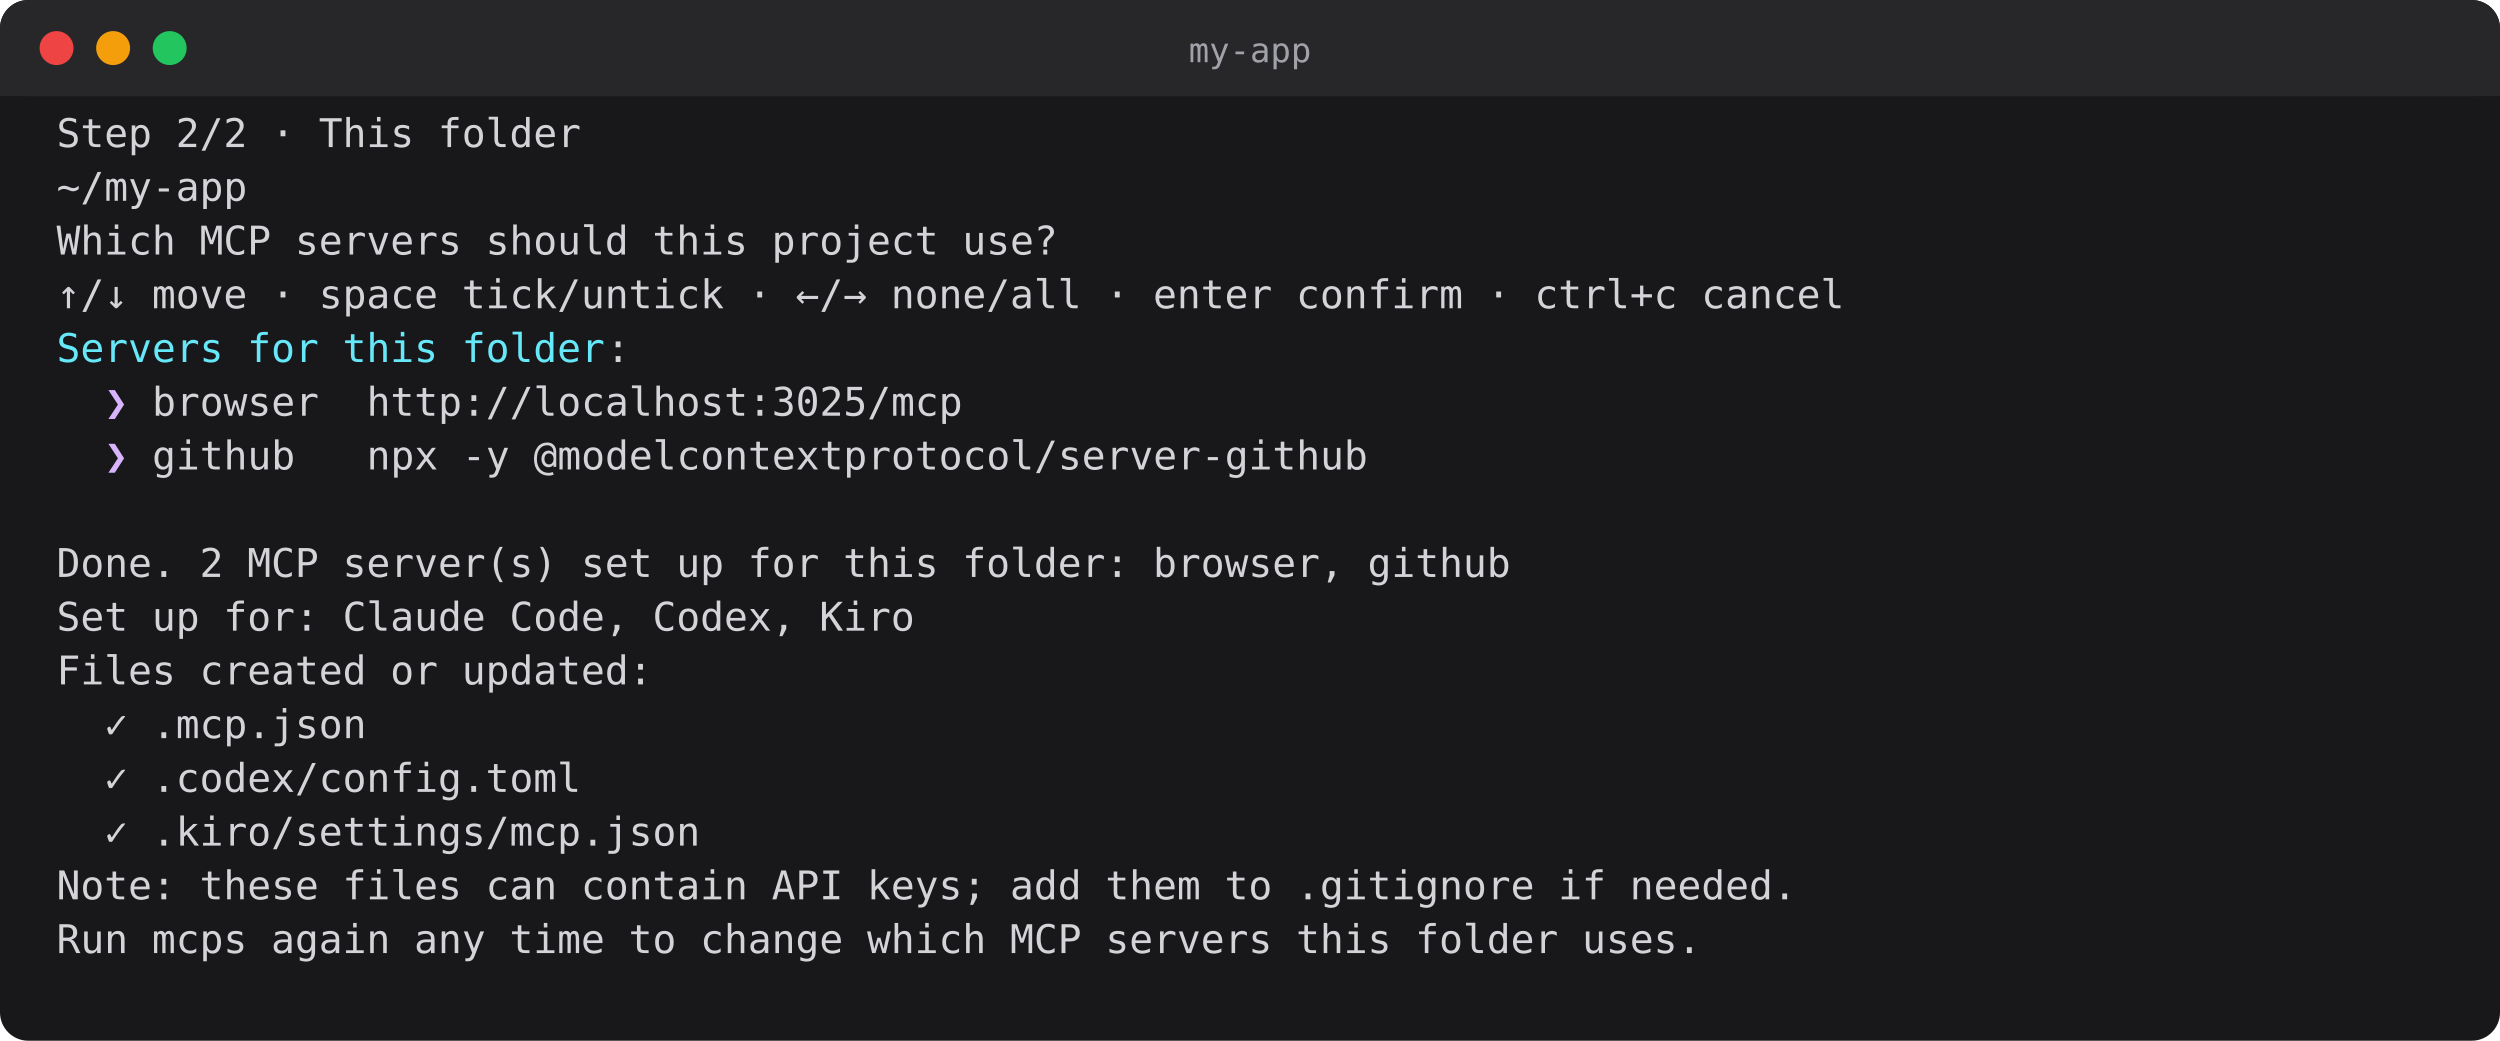
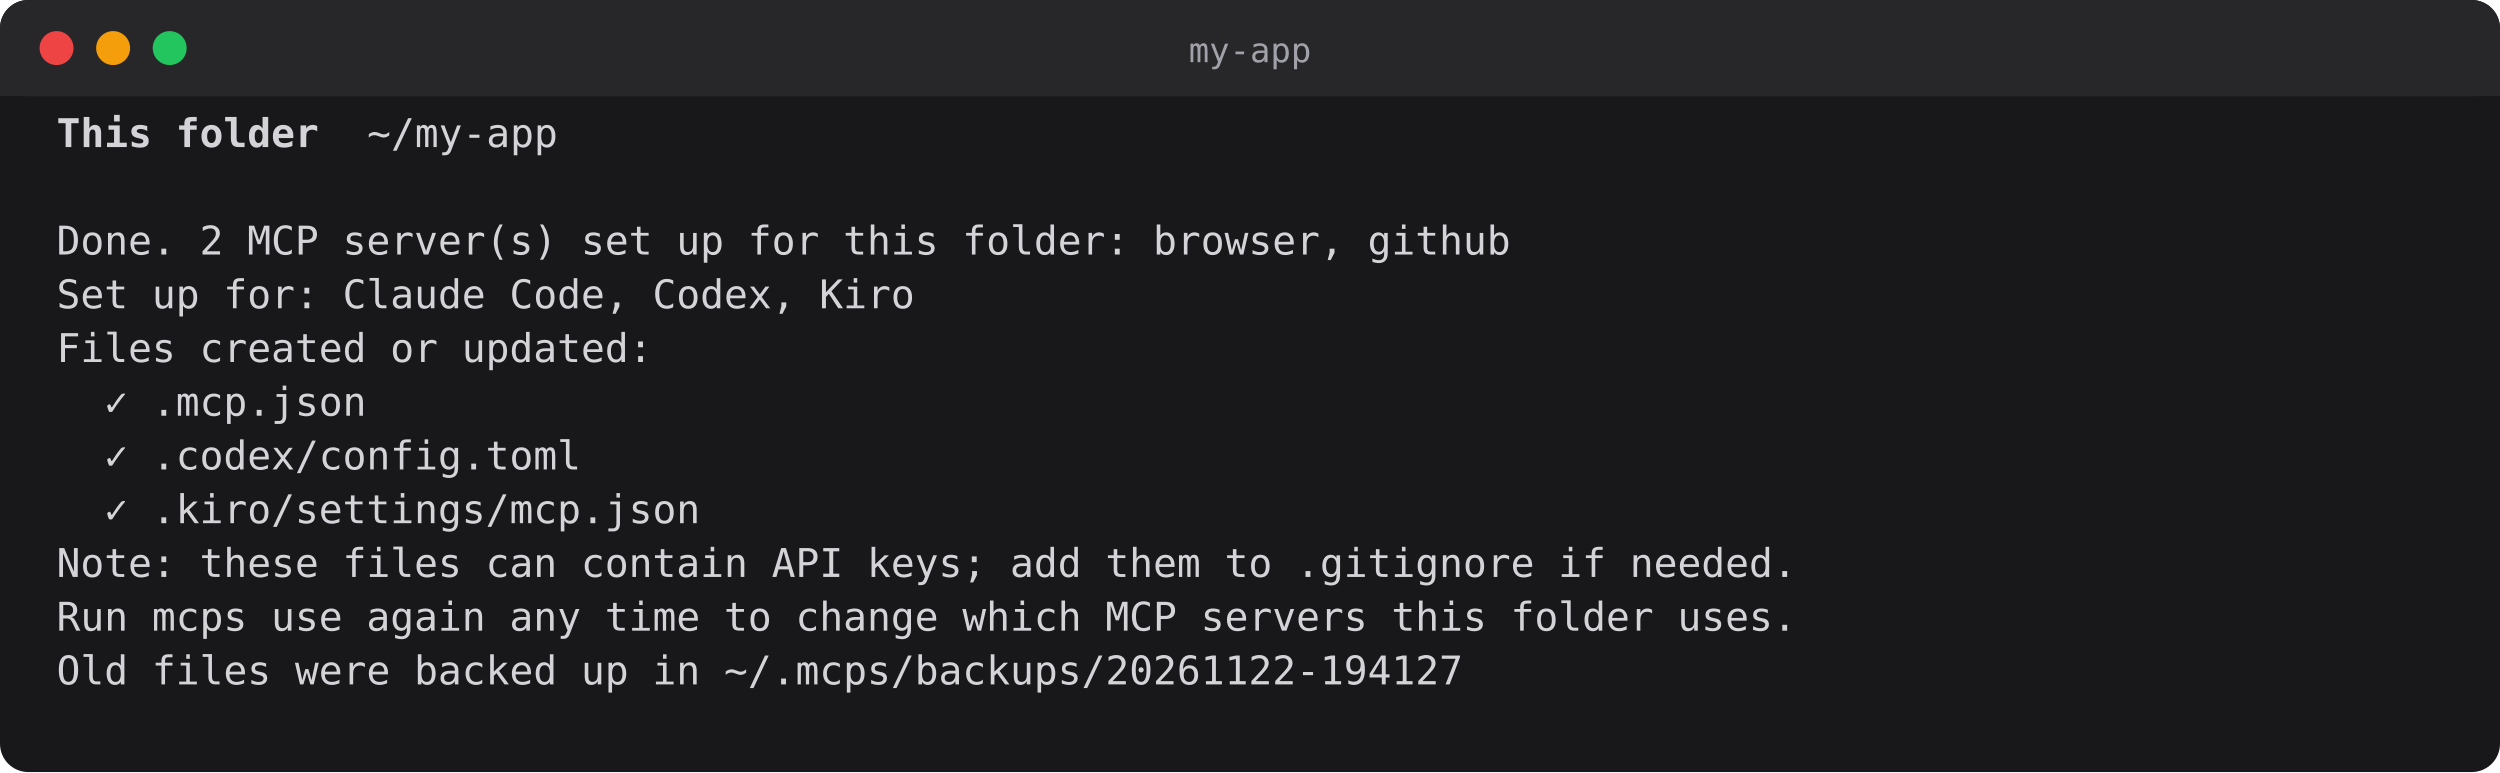
- <svg xmlns="http://www.w3.org/2000/svg" width="884" height="368" viewBox="0 0 884 368" font-family="SF Mono, Menlo, Consolas, DejaVu Sans Mono, monospace" font-size="14">
-   <rect width="884" height="368" rx="10" fill="#18181b" />
+ <svg xmlns="http://www.w3.org/2000/svg" width="884" height="273" viewBox="0 0 884 273" font-family="SF Mono, Menlo, Consolas, DejaVu Sans Mono, monospace" font-size="14">
+   <rect width="884" height="273" rx="10" fill="#18181b" />
  <rect width="884" height="34" rx="10" fill="#27272a" />
  <rect y="24" width="884" height="10" fill="#27272a" />
  <circle cx="20" cy="17" r="6" fill="#ef4444" />
  <circle cx="40" cy="17" r="6" fill="#f59e0b" />
  <circle cx="60" cy="17" r="6" fill="#22c55e" />
  <text x="442.0" y="22" fill="#a1a1aa" font-size="12" text-anchor="middle">my-app</text>
-   <text x="20.00" y="52.00" fill="#d4d4d8" xml:space="preserve" textLength="845.00" lengthAdjust="spacing">Step 2/2 · This folder                                                                              </text>
-   <text x="20.00" y="71.00" fill="#d4d4d8" xml:space="preserve" textLength="845.00" lengthAdjust="spacing">~/my-app                                                                                            </text>
-   <text x="20.00" y="90.00" fill="#d4d4d8" xml:space="preserve" textLength="845.00" lengthAdjust="spacing">Which MCP servers should this project use?                                                          </text>
-   <text x="20.00" y="109.00" fill="#d4d4d8" xml:space="preserve" textLength="845.00" lengthAdjust="spacing">↑/↓ move · space tick/untick · ←/→ none/all · enter confirm · ctrl+c cancel                         </text>
-   <text x="20.00" y="128.00" fill="#67e8f9" xml:space="preserve" textLength="194.35" lengthAdjust="spacing">Servers for this folder</text>
-   <text x="214.35" y="128.00" fill="#d4d4d8" xml:space="preserve" textLength="650.65" lengthAdjust="spacing">:                                                                            </text>
-   <text x="36.90" y="147.00" fill="#d8b4fe" xml:space="preserve" textLength="8.45" lengthAdjust="spacing">❯</text>
-   <text x="45.35" y="147.00" fill="#d4d4d8" xml:space="preserve" textLength="819.65" lengthAdjust="spacing"> browser  http://localhost:3025/mcp                                                              </text>
-   <text x="36.90" y="166.00" fill="#d8b4fe" xml:space="preserve" textLength="8.45" lengthAdjust="spacing">❯</text>
-   <text x="45.35" y="166.00" fill="#d4d4d8" xml:space="preserve" textLength="819.65" lengthAdjust="spacing"> github   npx -y @modelcontextprotocol/server-github                                             </text>
-   <text x="20.00" y="204.00" fill="#d4d4d8" xml:space="preserve" textLength="845.00" lengthAdjust="spacing">Done. 2 MCP server(s) set up for this folder: browser, github                                       </text>
-   <text x="20.00" y="223.00" fill="#d4d4d8" xml:space="preserve" textLength="845.00" lengthAdjust="spacing">Set up for: Claude Code, Codex, Kiro                                                                </text>
-   <text x="20.00" y="242.00" fill="#d4d4d8" xml:space="preserve" textLength="845.00" lengthAdjust="spacing">Files created or updated:                                                                           </text>
-   <text x="20.00" y="261.00" fill="#d4d4d8" xml:space="preserve" textLength="845.00" lengthAdjust="spacing">  ✓ .mcp.json                                                                                       </text>
-   <text x="20.00" y="280.00" fill="#d4d4d8" xml:space="preserve" textLength="845.00" lengthAdjust="spacing">  ✓ .codex/config.toml                                                                              </text>
-   <text x="20.00" y="299.00" fill="#d4d4d8" xml:space="preserve" textLength="845.00" lengthAdjust="spacing">  ✓ .kiro/settings/mcp.json                                                                         </text>
-   <text x="20.00" y="318.00" fill="#d4d4d8" xml:space="preserve" textLength="845.00" lengthAdjust="spacing">Note: these files can contain API keys; add them to .gitignore if needed.                           </text>
-   <text x="20.00" y="337.00" fill="#d4d4d8" xml:space="preserve" textLength="845.00" lengthAdjust="spacing">Run mcps again any time to change which MCP servers this folder uses.                               </text>
+   <text x="20.00" y="52.00" fill="#d4d4d8" font-weight="bold" xml:space="preserve" textLength="92.95" lengthAdjust="spacing">This folder</text>
+   <text x="112.95" y="52.00" fill="#d4d4d8" xml:space="preserve" textLength="752.05" lengthAdjust="spacing">  ~/my-app                                                                               </text>
+   <text x="20.00" y="90.00" fill="#d4d4d8" xml:space="preserve" textLength="845.00" lengthAdjust="spacing">Done. 2 MCP server(s) set up for this folder: browser, github                                       </text>
+   <text x="20.00" y="109.00" fill="#d4d4d8" xml:space="preserve" textLength="845.00" lengthAdjust="spacing">Set up for: Claude Code, Codex, Kiro                                                                </text>
+   <text x="20.00" y="128.00" fill="#d4d4d8" xml:space="preserve" textLength="845.00" lengthAdjust="spacing">Files created or updated:                                                                           </text>
+   <text x="20.00" y="147.00" fill="#d4d4d8" xml:space="preserve" textLength="845.00" lengthAdjust="spacing">  ✓ .mcp.json                                                                                       </text>
+   <text x="20.00" y="166.00" fill="#d4d4d8" xml:space="preserve" textLength="845.00" lengthAdjust="spacing">  ✓ .codex/config.toml                                                                              </text>
+   <text x="20.00" y="185.00" fill="#d4d4d8" xml:space="preserve" textLength="845.00" lengthAdjust="spacing">  ✓ .kiro/settings/mcp.json                                                                         </text>
+   <text x="20.00" y="204.00" fill="#d4d4d8" xml:space="preserve" textLength="845.00" lengthAdjust="spacing">Note: these files can contain API keys; add them to .gitignore if needed.                           </text>
+   <text x="20.00" y="223.00" fill="#d4d4d8" xml:space="preserve" textLength="845.00" lengthAdjust="spacing">Run mcps use again any time to change which MCP servers this folder uses.                           </text>
+   <text x="20.00" y="242.00" fill="#d4d4d8" xml:space="preserve" textLength="845.00" lengthAdjust="spacing">Old files were backed up in ~/.mcps/backups/20261122-194127                                         </text>
</svg>
